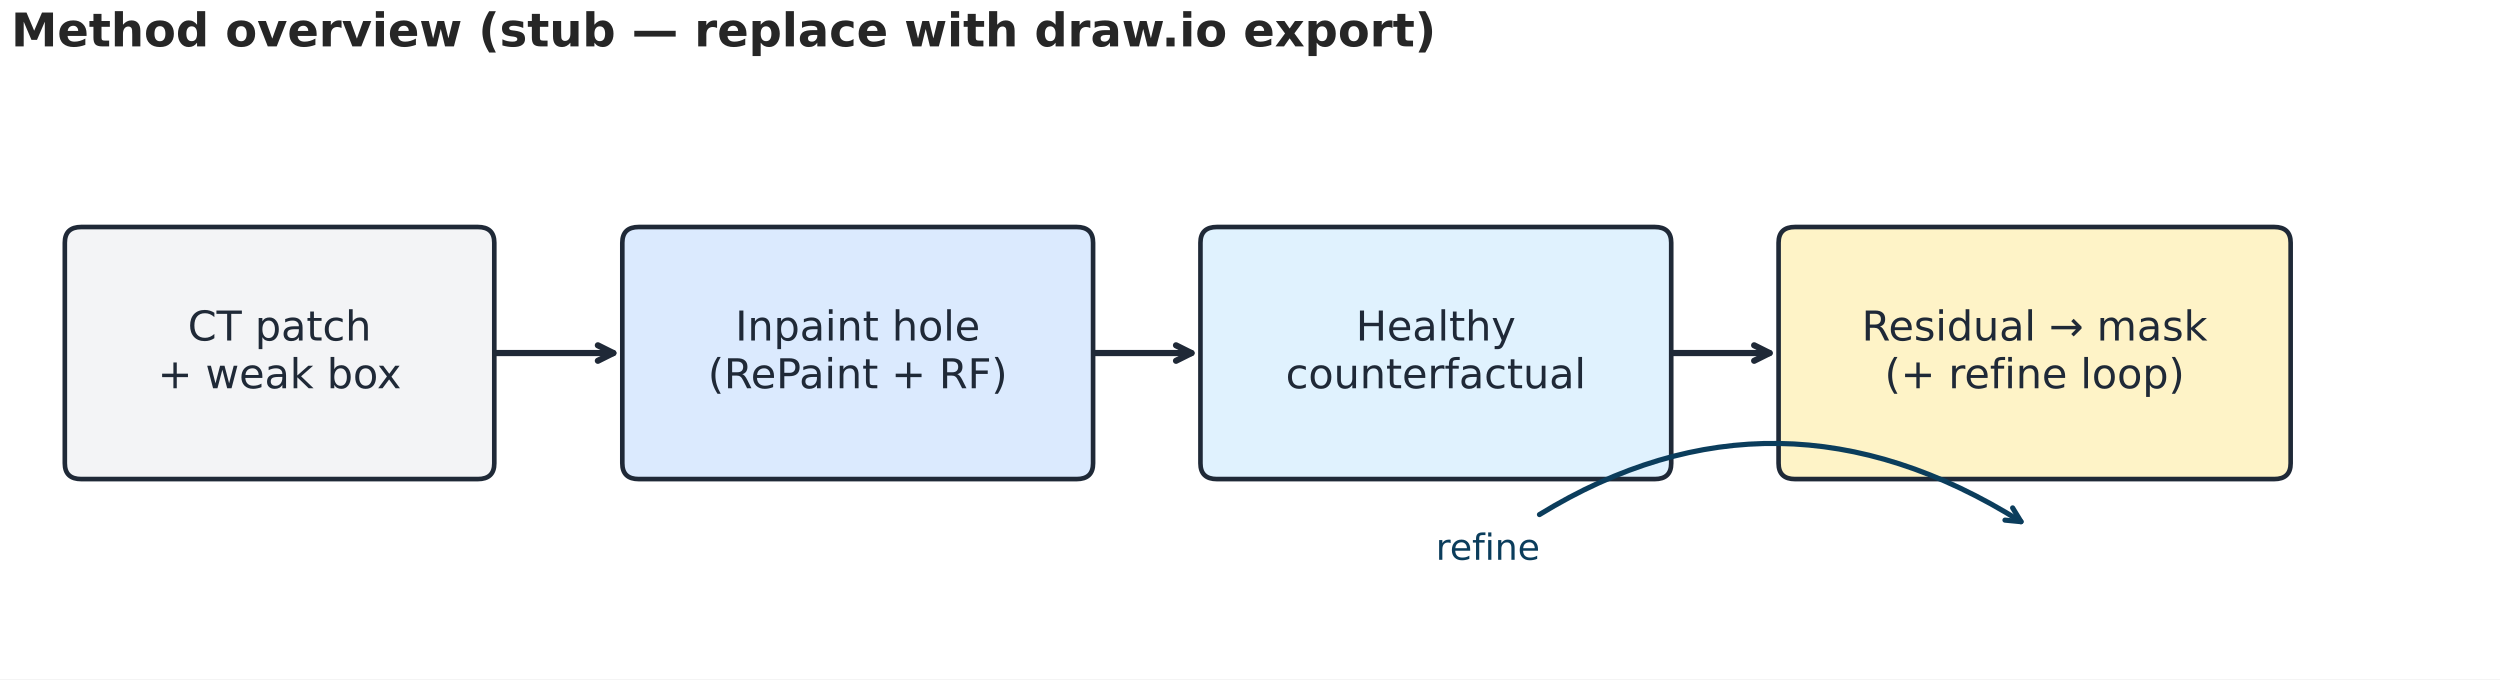
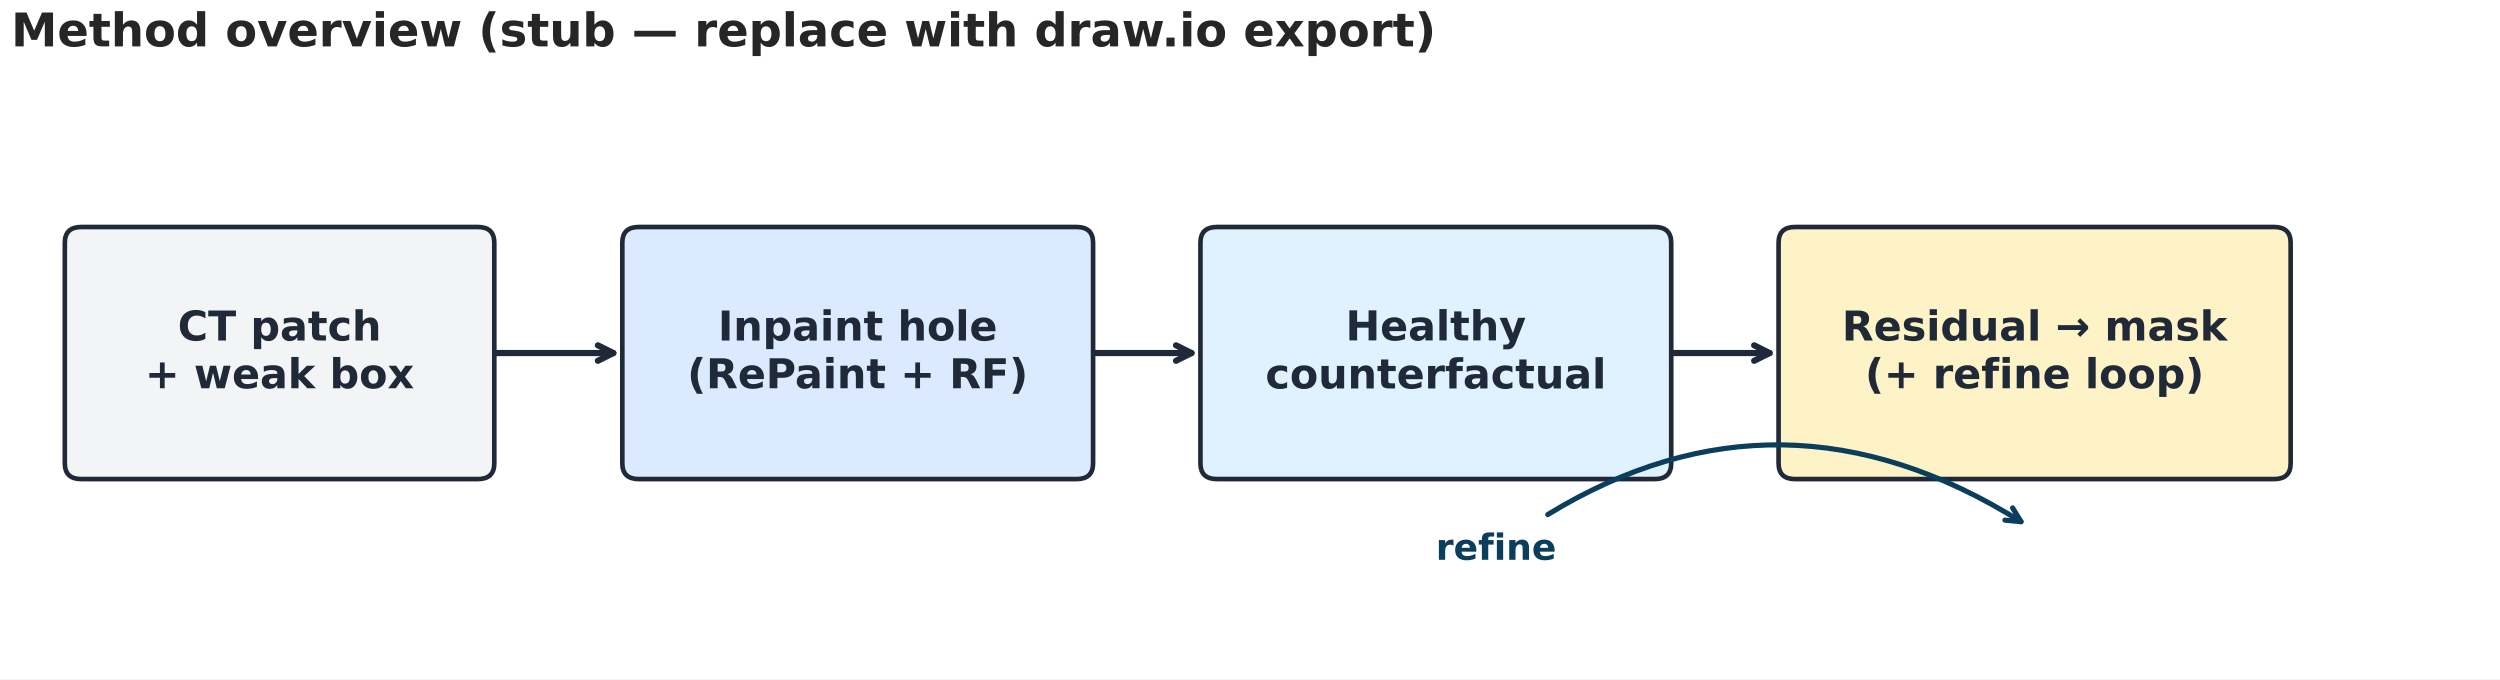
<svg xmlns="http://www.w3.org/2000/svg" width="484.92pt" height="131.759pt" viewBox="0 0 484.92 131.759" version="1.1">
  <defs>
    <style type="text/css">*{stroke-linejoin: round; stroke-linecap: butt}</style>
  </defs>
  <g id="figure_1">
    <g id="patch_1">
      <path d="M 0 131.759  L 484.92 131.759  L 484.92 0  L 0 0  z " style="fill: #ffffff" />
    </g>
    <g id="axes_1">
      <g id="patch_2">
-         <path d="M 15.777 92.927  L 92.673 92.927  Q 95.877 92.927 95.877 89.871  L 95.877 47.087  Q 95.877 44.031 92.673 44.031  L 15.777 44.031  Q 12.573 44.031 12.573 47.087  L 12.573 89.871  Q 12.573 92.927 15.777 92.927  z " clip-path="url(#pc3d9d6bf07)" style="fill: #f3f4f6; stroke: #1f2937; stroke-width: 0.9; stroke-linejoin: miter" />
+         <path d="M 15.777 92.927  L 92.673 92.927  Q 95.877 92.927 95.877 89.871  L 95.877 47.087  Q 95.877 44.031 92.673 44.031  L 15.777 44.031  Q 12.573 44.031 12.573 47.087  L 12.573 89.871  Q 12.573 92.927 15.777 92.927  z " clip-path="url(#pdbaee36e43)" style="fill: #f3f4f6; stroke: #1f2937; stroke-width: 0.9; stroke-linejoin: miter" />
      </g>
      <g id="patch_3">
-         <path d="M 123.912 92.927  L 208.818 92.927  Q 212.022 92.927 212.022 89.871  L 212.022 47.087  Q 212.022 44.031 208.818 44.031  L 123.912 44.031  Q 120.708 44.031 120.708 47.087  L 120.708 89.871  Q 120.708 92.927 123.912 92.927  z " clip-path="url(#pc3d9d6bf07)" style="fill: #dbeafe; stroke: #1f2937; stroke-width: 0.9; stroke-linejoin: miter" />
+         <path d="M 123.912 92.927  L 208.818 92.927  Q 212.022 92.927 212.022 89.871  L 212.022 47.087  Q 212.022 44.031 208.818 44.031  L 123.912 44.031  Q 120.708 44.031 120.708 47.087  L 120.708 89.871  Q 120.708 92.927 123.912 92.927  z " clip-path="url(#pdbaee36e43)" style="fill: #dbeafe; stroke: #1f2937; stroke-width: 0.9; stroke-linejoin: miter" />
      </g>
      <g id="patch_4">
-         <path d="M 236.052 92.927  L 320.958 92.927  Q 324.162 92.927 324.162 89.871  L 324.162 47.087  Q 324.162 44.031 320.958 44.031  L 236.052 44.031  Q 232.848 44.031 232.848 47.087  L 232.848 89.871  Q 232.848 92.927 236.052 92.927  z " clip-path="url(#pc3d9d6bf07)" style="fill: #e0f2fe; stroke: #1f2937; stroke-width: 0.9; stroke-linejoin: miter" />
+         <path d="M 236.052 92.927  L 320.958 92.927  Q 324.162 92.927 324.162 89.871  L 324.162 47.087  Q 324.162 44.031 320.958 44.031  L 236.052 44.031  Q 232.848 44.031 232.848 47.087  L 232.848 89.871  Q 232.848 92.927 236.052 92.927  z " clip-path="url(#pdbaee36e43)" style="fill: #e0f2fe; stroke: #1f2937; stroke-width: 0.9; stroke-linejoin: miter" />
      </g>
      <g id="patch_5">
-         <path d="M 348.192 92.927  L 441.108 92.927  Q 444.312 92.927 444.312 89.871  L 444.312 47.087  Q 444.312 44.031 441.108 44.031  L 348.192 44.031  Q 344.988 44.031 344.988 47.087  L 344.988 89.871  Q 344.988 92.927 348.192 92.927  z " clip-path="url(#pc3d9d6bf07)" style="fill: #fef3c7; stroke: #1f2937; stroke-width: 0.9; stroke-linejoin: miter" />
+         <path d="M 348.192 92.927  L 441.108 92.927  Q 444.312 92.927 444.312 89.871  L 444.312 47.087  Q 444.312 44.031 441.108 44.031  L 348.192 44.031  Q 344.988 44.031 344.988 47.087  L 344.988 89.871  Q 344.988 92.927 348.192 92.927  z " clip-path="url(#pdbaee36e43)" style="fill: #fef3c7; stroke: #1f2937; stroke-width: 0.9; stroke-linejoin: miter" />
      </g>
      <g id="text_1">
-         <text style="fill: #1f2937; font: 8px 'DejaVu Sans'" transform="translate(36.42437 66.055)">CT patch</text>
-         <text style="fill: #1f2937; font: 8px 'DejaVu Sans'" transform="translate(30.60125 75.31719)">+ weak box</text>
+         <text style="fill: #1f2937; font: 700 8px 'DejaVu Sans'" transform="translate(34.475 66.055)">CT patch</text>
+         <text style="fill: #1f2937; font: 700 8px 'DejaVu Sans'" transform="translate(28.12875 75.31719)">+ weak box</text>
      </g>
      <g id="text_2">
-         <text style="fill: #1f2937; font: 8px 'DejaVu Sans'" transform="translate(142.6188 66.055)">Inpaint hole</text>
-         <text style="fill: #1f2937; font: 8px 'DejaVu Sans'" transform="translate(137.3113 75.31719)">(RePaint + RF)</text>
+         <text style="fill: #1f2937; font: 700 8px 'DejaVu Sans'" transform="translate(139.2637 66.055)">Inpaint hole</text>
+         <text style="fill: #1f2937; font: 700 8px 'DejaVu Sans'" transform="translate(133.3094 75.31719)">(RePaint + RF)</text>
      </g>
      <g id="text_3">
-         <text style="fill: #1f2937; font: 8px 'DejaVu Sans'" transform="translate(263.0025 66.055)">Healthy</text>
-         <text style="fill: #1f2937; font: 8px 'DejaVu Sans'" transform="translate(249.39 75.31719)">counterfactual</text>
+         <text style="fill: #1f2937; font: 700 8px 'DejaVu Sans'" transform="translate(261.0069 66.02375)">Healthy</text>
+         <text style="fill: #1f2937; font: 700 8px 'DejaVu Sans'" transform="translate(245.4525 75.34844)">counterfactual</text>
      </g>
      <g id="text_4">
-         <text style="fill: #1f2937; font: 8px 'DejaVu Sans'" transform="translate(361.1156 66.055)">Residual → mask</text>
-         <text style="fill: #1f2937; font: 8px 'DejaVu Sans'" transform="translate(365.5575 75.31719)">(+ refine loop)</text>
+         <text style="fill: #1f2937; font: 700 8px 'DejaVu Sans'" transform="translate(357.2788 66.055)">Residual → mask</text>
+         <text style="fill: #1f2937; font: 700 8px 'DejaVu Sans'" transform="translate(361.7688 75.31719)">(+ refine loop)</text>
      </g>
      <g id="patch_6">
        <path d="M 96.277 68.479  Q 108.294 68.479 118.969 68.479  " style="fill: none; stroke: #1f2937; stroke-width: 1.2; stroke-linecap: round" />
        <path d="M 115.969 66.979  L 118.969 68.479  L 115.969 69.979  " style="fill: none; stroke: #1f2937; stroke-width: 1.2; stroke-linecap: round" />
      </g>
      <g id="patch_7">
        <path d="M 212.418 68.479  Q 222.435 68.479 231.11 68.479  " style="fill: none; stroke: #1f2937; stroke-width: 1.2; stroke-linecap: round" />
        <path d="M 228.11 66.979  L 231.11 68.479  L 228.11 69.979  " style="fill: none; stroke: #1f2937; stroke-width: 1.2; stroke-linecap: round" />
      </g>
      <g id="patch_8">
        <path d="M 324.558 68.479  Q 334.575 68.479 343.25 68.479  " style="fill: none; stroke: #1f2937; stroke-width: 1.2; stroke-linecap: round" />
        <path d="M 340.25 66.979  L 343.25 68.479  L 340.25 69.979  " style="fill: none; stroke: #1f2937; stroke-width: 1.2; stroke-linecap: round" />
      </g>
      <g id="patch_9">
-         <path d="M 298.608 99.811  Q 344.737 71.535 392.016 101.189  " style="fill: none; stroke: #0b3d5c; stroke-linecap: round" />
-         <path d="M 390.388 98.515  L 392.016 101.189  L 388.9 100.887  " style="fill: none; stroke: #0b3d5c; stroke-linecap: round" />
+         <path d="M 300.214 99.809  Q 345.544 72.095 392.014 101.19  " style="fill: none; stroke: #0b3d5c; stroke-linecap: round" />
+         <path d="M 390.384 98.518  L 392.014 101.19  L 388.898 100.891  " style="fill: none; stroke: #0b3d5c; stroke-linecap: round" />
      </g>
      <g id="text_5">
-         <text style="fill: #0b3d5c; font: 7px 'DejaVu Sans'; text-anchor: start" x="278.505" y="108.589" transform="rotate(-0 278.505 108.5886)">refine</text>
+         <text style="fill: #0b3d5c; font: 700 7px 'DejaVu Sans'; text-anchor: start" x="278.505" y="108.589" transform="rotate(-0 278.505 108.5886)">refine</text>
      </g>
      <g id="text_6">
-         <text style="fill: #262626; font: 600 9px 'DejaVu Sans'; text-anchor: start" x="2.16" y="8.999" transform="rotate(-0 2.16 8.998594)">Method overview (stub — replace with draw.io export)</text>
+         <text style="fill: #262626; font: 700 9px 'DejaVu Sans'; text-anchor: start" x="2.16" y="8.999" transform="rotate(-0 2.16 8.998594)">Method overview (stub — replace with draw.io export)</text>
      </g>
    </g>
  </g>
  <defs>
-     <clipPath id="pc3d9d6bf07">
+     <clipPath id="pdbaee36e43">
      <rect x="2.16" y="14.999" width="480.6" height="114.6" />
    </clipPath>
  </defs>
</svg>
